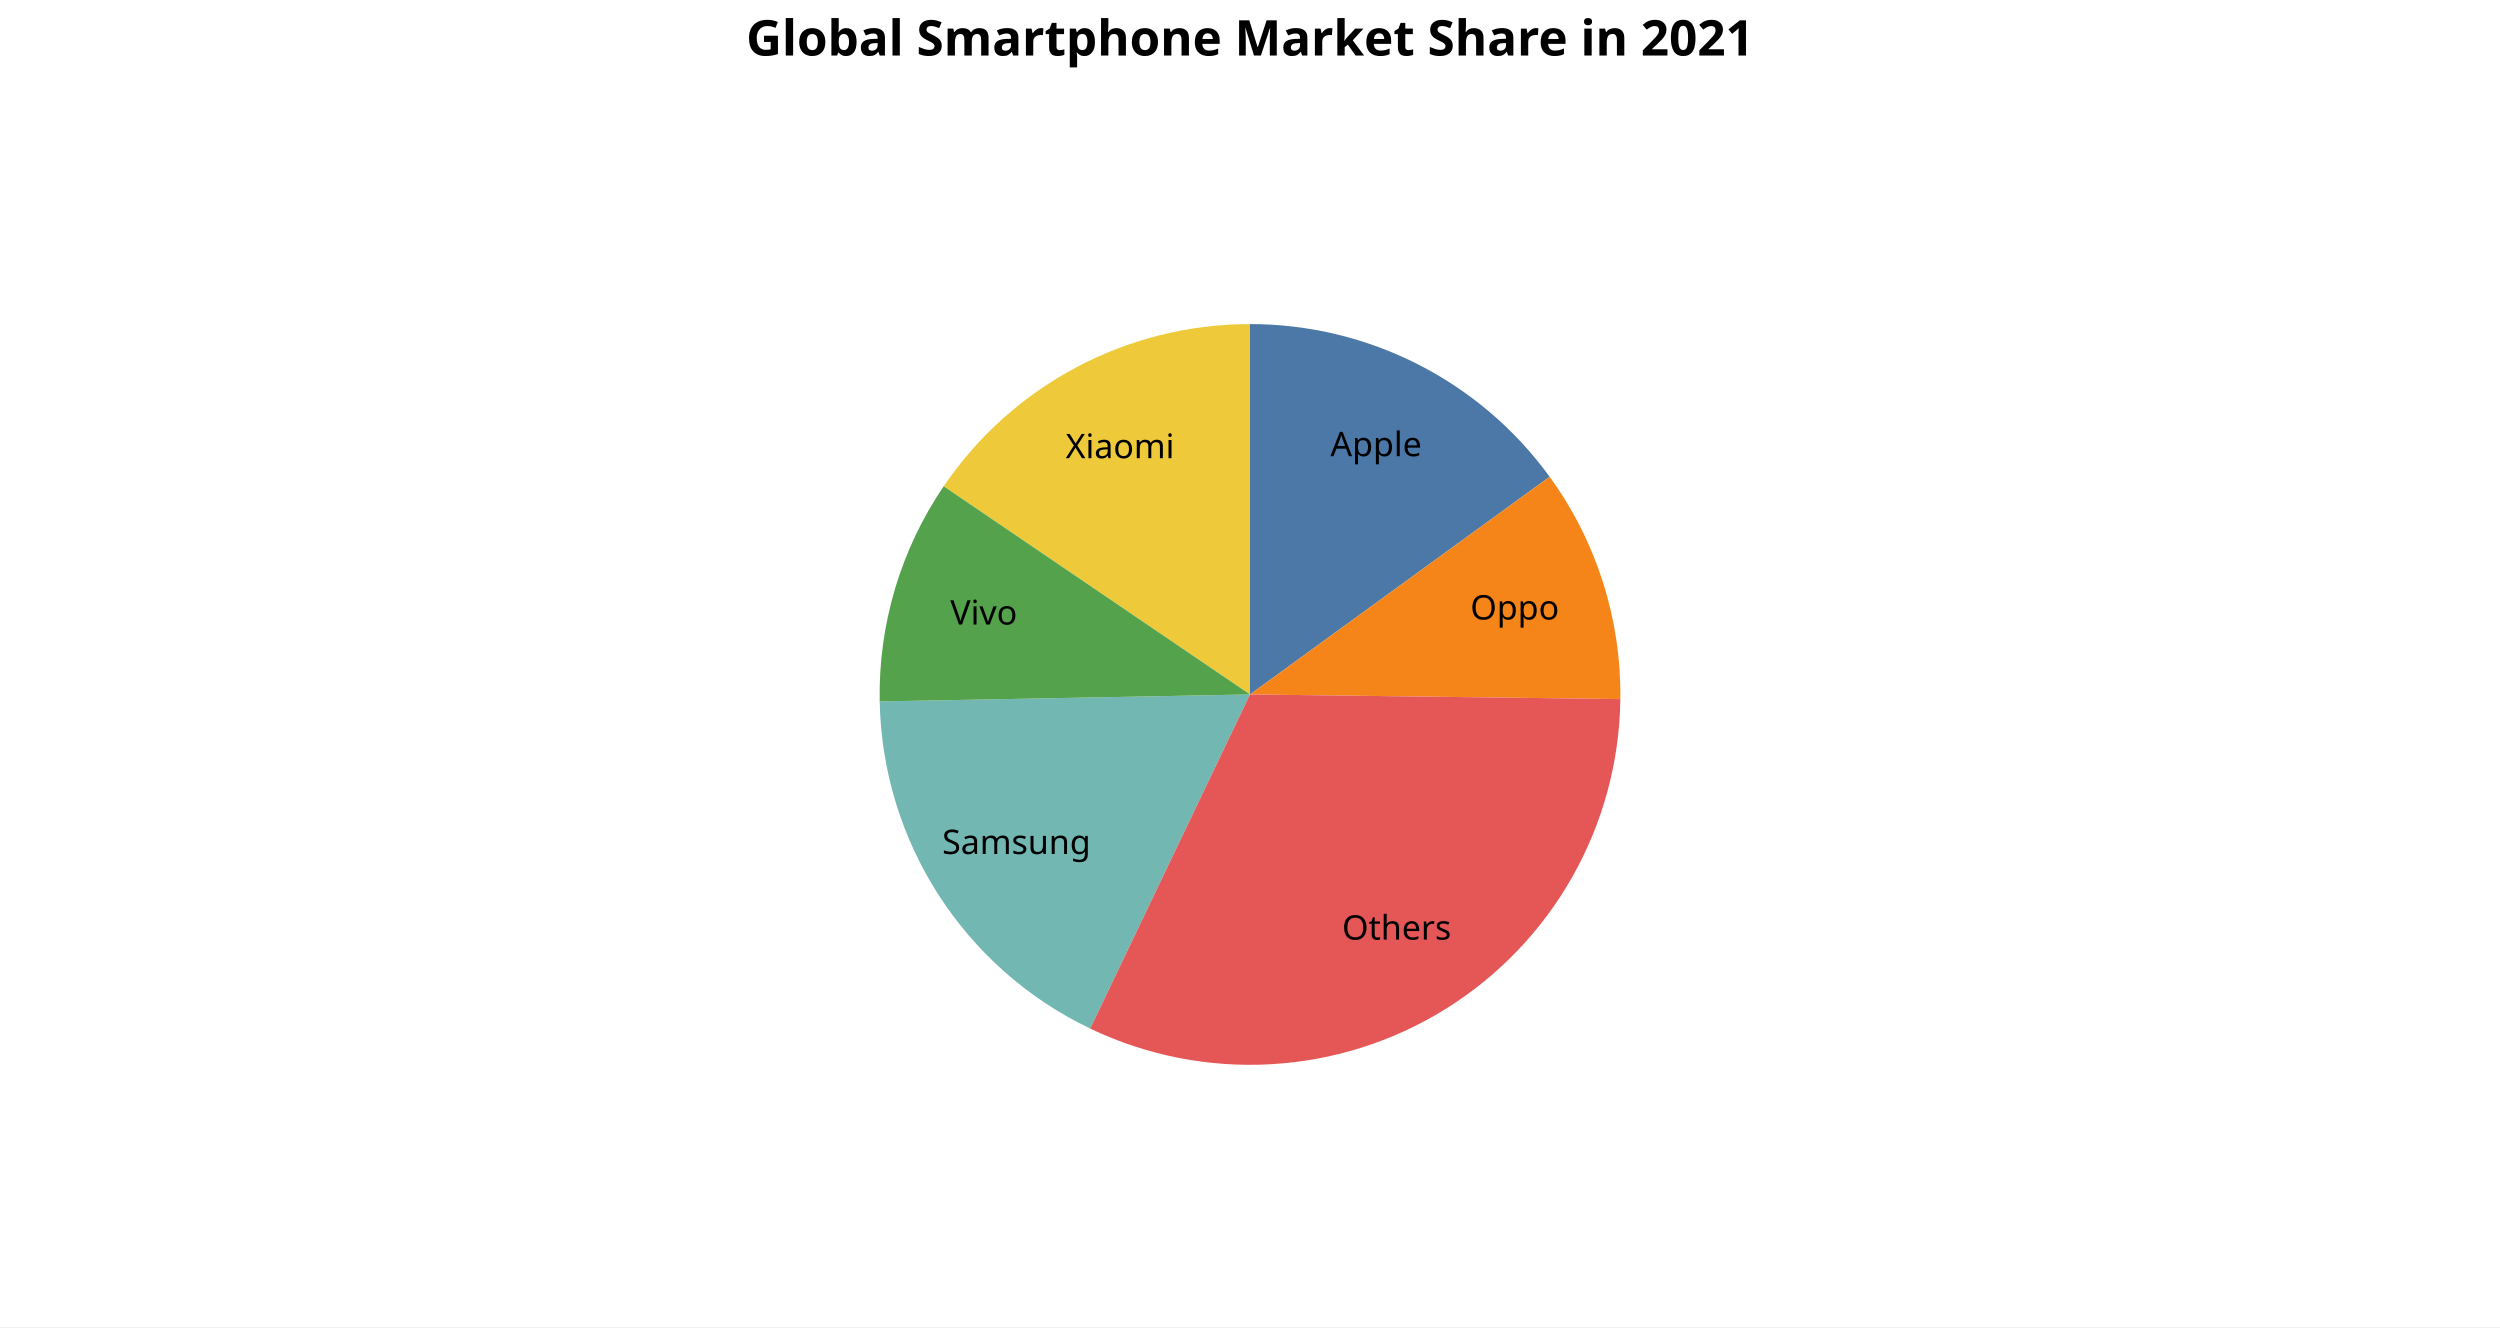
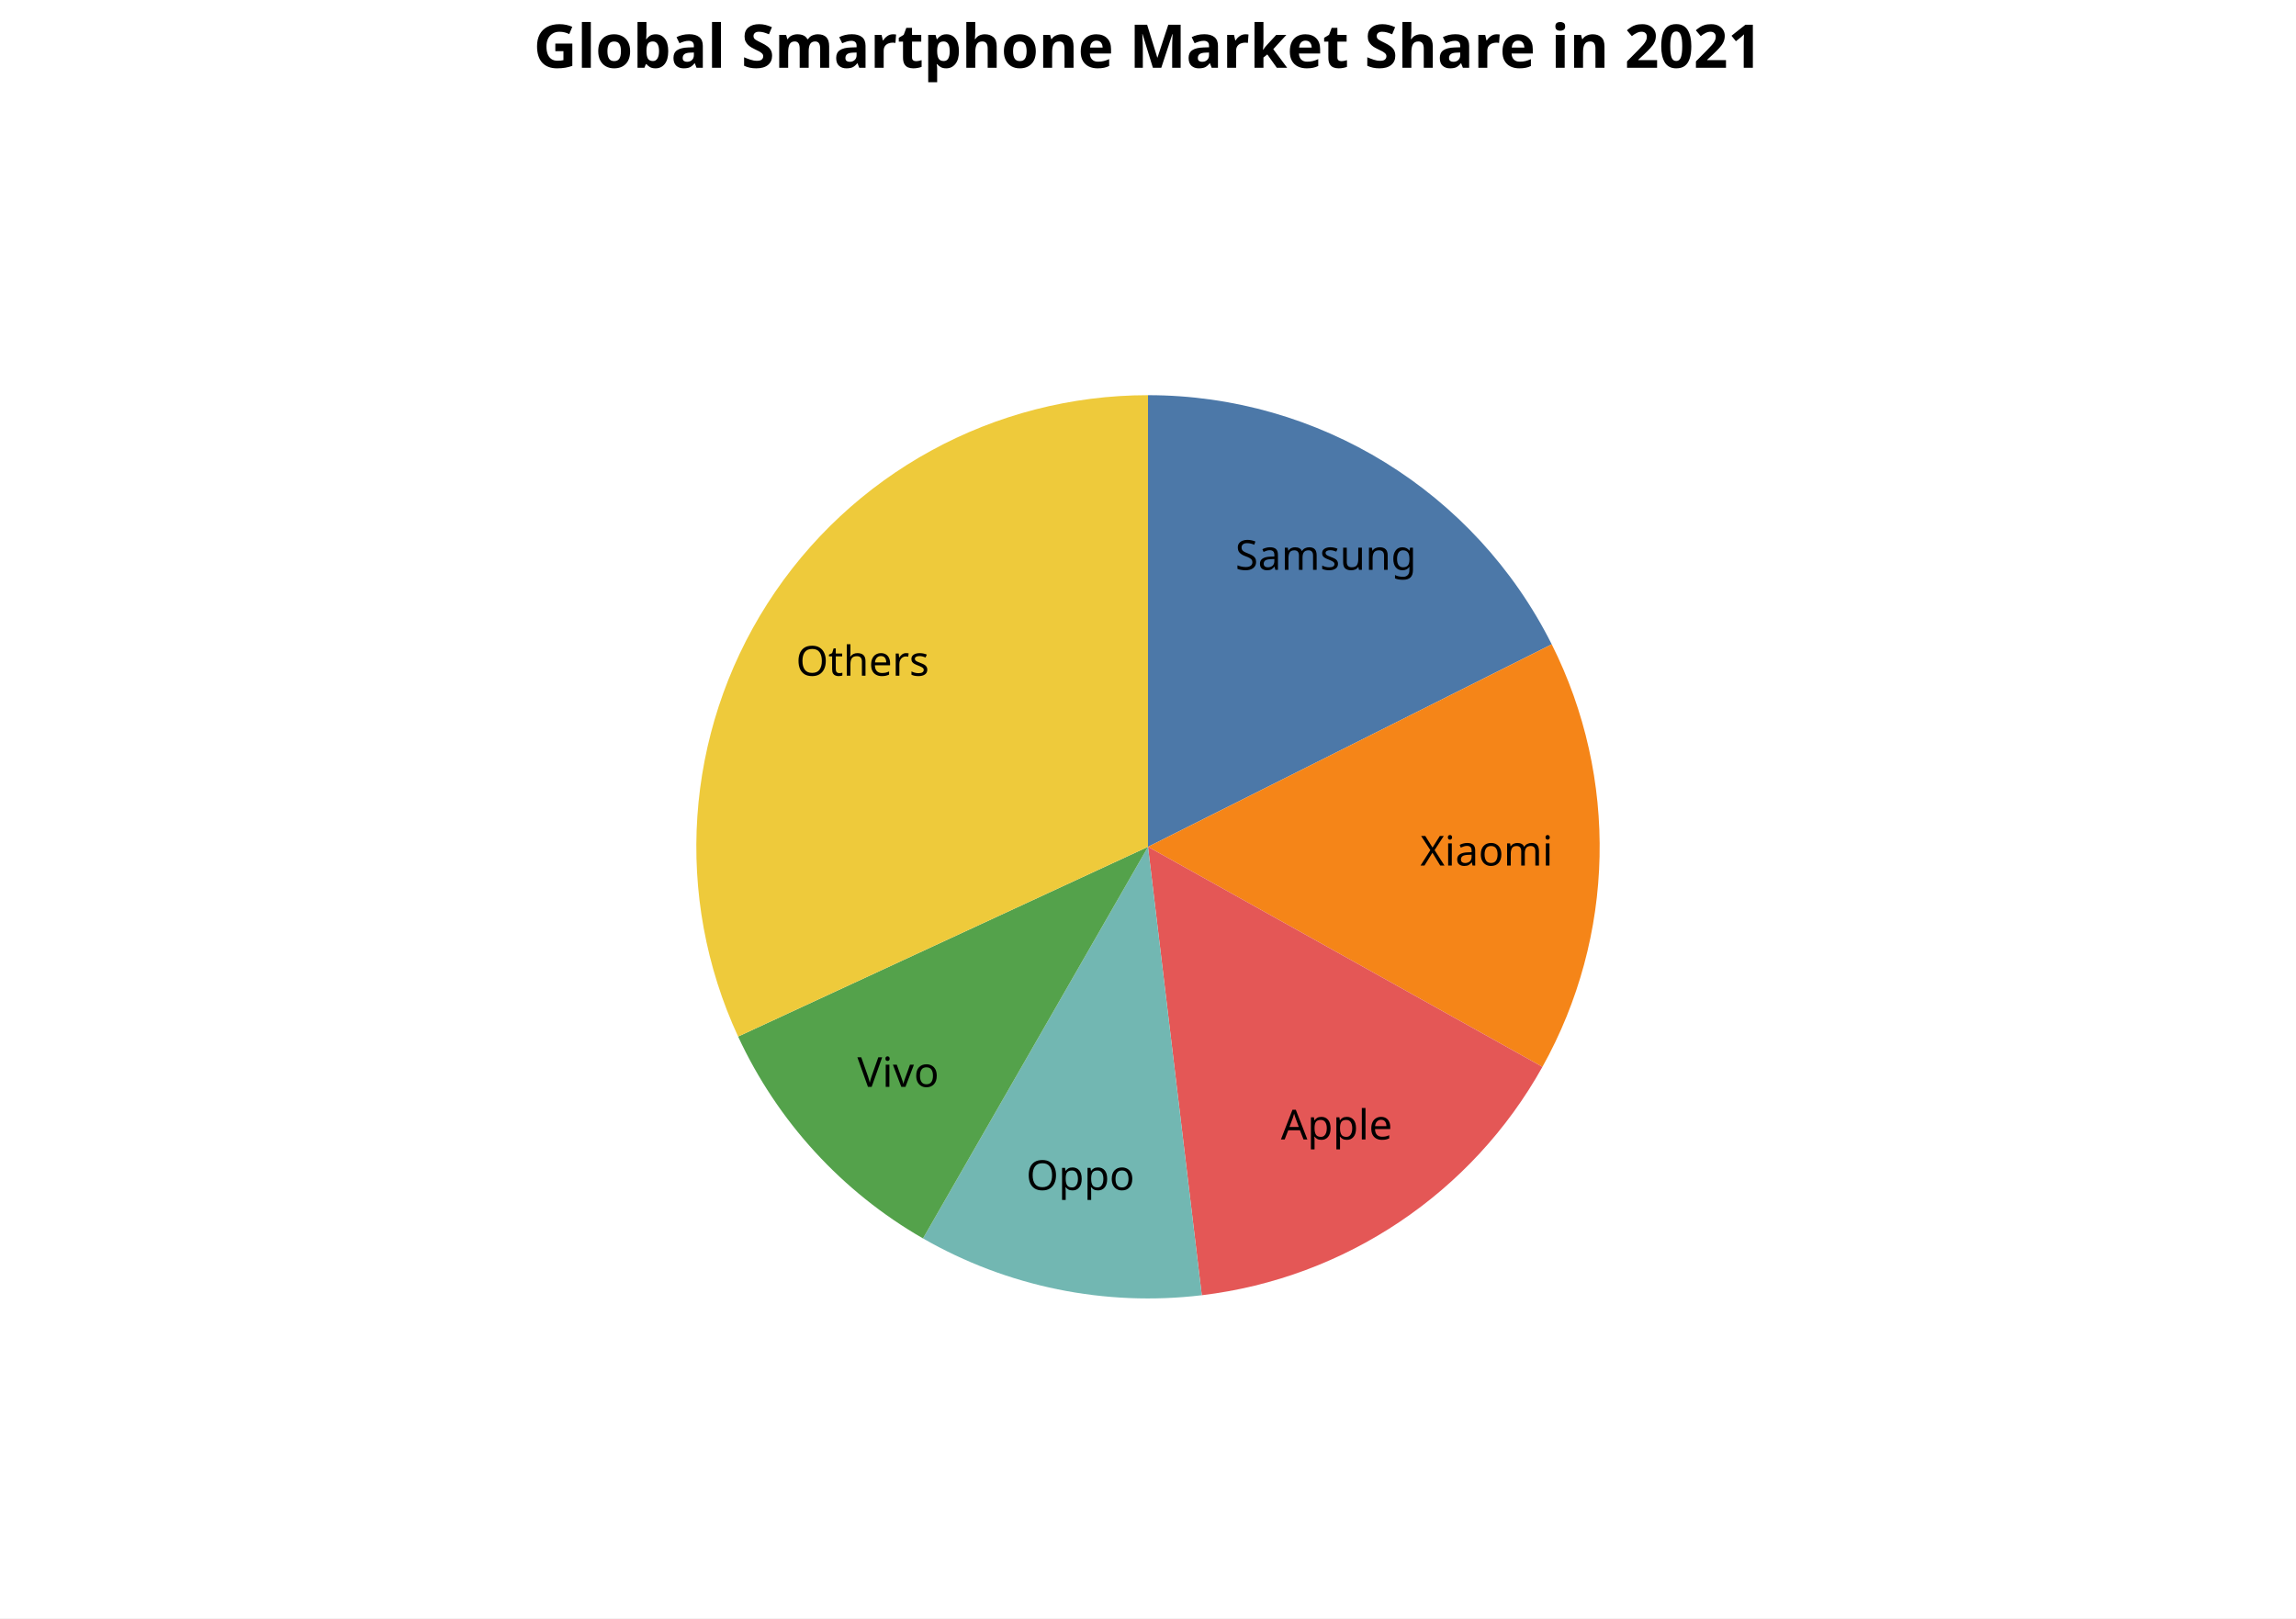
- <svg xmlns="http://www.w3.org/2000/svg" version="1.1" class="marks" width="810" height="430" viewBox="0 0 810 430">
-   <rect width="810" height="430" fill="white" />
+ <svg xmlns="http://www.w3.org/2000/svg" version="1.1" class="marks" width="610" height="430" viewBox="0 0 610 430">
+   <rect width="610" height="430" fill="white" />
  <g fill="none" stroke-miterlimit="10" transform="translate(5,25)">
    <g class="mark-group role-frame root" role="graphics-object" aria-roledescription="group mark container">
      <g transform="translate(0,0)">
-         <path class="background" aria-hidden="true" d="M0,0h800v400h-800Z" />
+         <path class="background" aria-hidden="true" d="M0,0h600v400h-600Z" />
        <g>
          <g class="mark-arc role-mark layer_0_marks" role="graphics-object" aria-roledescription="arc mark container">
-             <path aria-label="share: 17.6; brand: Samsung" role="graphics-symbol" aria-roledescription="arc mark" transform="translate(400,200)" d="M-119.979,2.262A120,120,0,0,0,-51.775,108.256L0,0Z" fill="#72b7b2" />
-             <path aria-label="share: 15.5; brand: Xiaomi" role="graphics-symbol" aria-roledescription="arc mark" transform="translate(400,200)" d="M0,-120A120,120,0,0,0,-99.25,-67.45L0,0Z" fill="#eeca3b" />
-             <path aria-label="share: 15; brand: Apple" role="graphics-symbol" aria-roledescription="arc mark" transform="translate(400,200)" d="M97.082,-70.534A120,120,0,0,0,0,-120L0,0Z" fill="#4c78a8" />
-             <path aria-label="share: 10.2; brand: Oppo" role="graphics-symbol" aria-roledescription="arc mark" transform="translate(400,200)" d="M119.991,1.508A120,120,0,0,0,97.082,-70.534L0,0Z" fill="#f58518" />
-             <path aria-label="share: 9.8; brand: Vivo" role="graphics-symbol" aria-roledescription="arc mark" transform="translate(400,200)" d="M-99.25,-67.45A120,120,0,0,0,-119.979,2.262L0,0Z" fill="#54a24b" />
-             <path aria-label="share: 31.9; brand: Others" role="graphics-symbol" aria-roledescription="arc mark" transform="translate(400,200)" d="M-51.775,108.256A120,120,0,0,0,119.991,1.508L0,0Z" fill="#e45756" />
+             <path aria-label="share: 17.6; brand: Samsung; index: 1" role="graphics-symbol" aria-roledescription="arc mark" transform="translate(300,200)" d="M107.261,-53.806A120,120,0,0,0,0,-120L0,0Z" fill="#4c78a8" />
+             <path aria-label="share: 15.5; brand: Xiaomi; index: 2" role="graphics-symbol" aria-roledescription="arc mark" transform="translate(300,200)" d="M104.791,58.47A120,120,0,0,0,107.261,-53.806L0,0Z" fill="#f58518" />
+             <path aria-label="share: 15; brand: Apple; index: 3" role="graphics-symbol" aria-roledescription="arc mark" transform="translate(300,200)" d="M14.292,119.146A120,120,0,0,0,104.791,58.47L0,0Z" fill="#e45756" />
+             <path aria-label="share: 10.2; brand: Oppo; index: 4" role="graphics-symbol" aria-roledescription="arc mark" transform="translate(300,200)" d="M-59.782,104.048A120,120,0,0,0,14.292,119.146L0,0Z" fill="#72b7b2" />
+             <path aria-label="share: 9.8; brand: Vivo; index: 5" role="graphics-symbol" aria-roledescription="arc mark" transform="translate(300,200)" d="M-108.898,50.41A120,120,0,0,0,-59.782,104.048L0,0Z" fill="#54a24b" />
+             <path aria-label="share: 31.9; brand: Others; index: 6" role="graphics-symbol" aria-roledescription="arc mark" transform="translate(300,200)" d="M0,-120A120,120,0,0,0,-108.898,50.41L0,0Z" fill="#eeca3b" />
          </g>
          <g class="mark-text role-mark layer_1_marks" role="graphics-object" aria-roledescription="text mark container">
-             <text aria-label="share: 17.6; brand: Samsung" role="graphics-symbol" aria-roledescription="text mark" text-anchor="middle" transform="translate(324.315,251.7009)" font-family="sans-serif" font-size="11px" fill="black">Samsung</text>
-             <text aria-label="share: 15.5; brand: Xiaomi" role="graphics-symbol" aria-roledescription="text mark" text-anchor="middle" transform="translate(357.8863,123.4611)" font-family="sans-serif" font-size="11px" fill="black">Xiaomi</text>
-             <text aria-label="share: 15; brand: Apple" role="graphics-symbol" aria-roledescription="text mark" text-anchor="middle" transform="translate(440.8591,122.8094)" font-family="sans-serif" font-size="11px" fill="black">Apple</text>
-             <text aria-label="share: 10.2; brand: Oppo" role="graphics-symbol" aria-roledescription="text mark" text-anchor="middle" transform="translate(485.7681,175.7268)" font-family="sans-serif" font-size="11px" fill="black">Oppo</text>
-             <text aria-label="share: 9.8; brand: Vivo" role="graphics-symbol" aria-roledescription="text mark" text-anchor="middle" transform="translate(313.733,177.3483)" font-family="sans-serif" font-size="11px" fill="black">Vivo</text>
-             <text aria-label="share: 31.9; brand: Others" role="graphics-symbol" aria-roledescription="text mark" text-anchor="middle" transform="translate(447.5061,279.4406)" font-family="sans-serif" font-size="11px" fill="black">Others</text>
+             <text aria-label="share: 17.6; index: 1; brand: Samsung" role="graphics-symbol" aria-roledescription="text mark" text-anchor="middle" transform="translate(347.2657,126.4105)" font-family="sans-serif" font-size="11px" fill="black">Samsung</text>
+             <text aria-label="share: 15.5; index: 2; brand: Xiaomi" role="graphics-symbol" aria-roledescription="text mark" text-anchor="middle" transform="translate(389.9782,204.979)" font-family="sans-serif" font-size="11px" fill="black">Xiaomi</text>
+             <text aria-label="share: 15; index: 3; brand: Apple" role="graphics-symbol" aria-roledescription="text mark" text-anchor="middle" transform="translate(350.1188,277.7536)" font-family="sans-serif" font-size="11px" fill="black">Apple</text>
+             <text aria-label="share: 10.2; index: 4; brand: Oppo" role="graphics-symbol" aria-roledescription="text mark" text-anchor="middle" transform="translate(282.0261,291.187)" font-family="sans-serif" font-size="11px" fill="black">Oppo</text>
+             <text aria-label="share: 9.8; index: 5; brand: Vivo" role="graphics-symbol" aria-roledescription="text mark" text-anchor="middle" transform="translate(233.6238,263.78)" font-family="sans-serif" font-size="11px" fill="black">Vivo</text>
+             <text aria-label="share: 31.9; index: 6; brand: Others" role="graphics-symbol" aria-roledescription="text mark" text-anchor="middle" transform="translate(224.1624,154.5371)" font-family="sans-serif" font-size="11px" fill="black">Others</text>
          </g>
          <g class="mark-group role-title">
-             <g transform="translate(400,-20)">
+             <g transform="translate(300,-20)">
              <path class="background" aria-hidden="true" d="M0,0h0v0h0Z" pointer-events="none" />
              <g>
                <g class="mark-text role-title-text" role="graphics-symbol" aria-roledescription="title" aria-label="Title text 'Global Smartphone Market Share in 2021'" pointer-events="none">
                  <text text-anchor="middle" transform="translate(0,13)" font-family="sans-serif" font-size="16px" font-weight="bold" fill="#000" opacity="1">Global Smartphone Market Share in 2021</text>
                </g>
              </g>
              <path class="foreground" aria-hidden="true" d="" pointer-events="none" display="none" />
            </g>
          </g>
        </g>
        <path class="foreground" aria-hidden="true" d="" display="none" />
      </g>
    </g>
  </g>
</svg>
